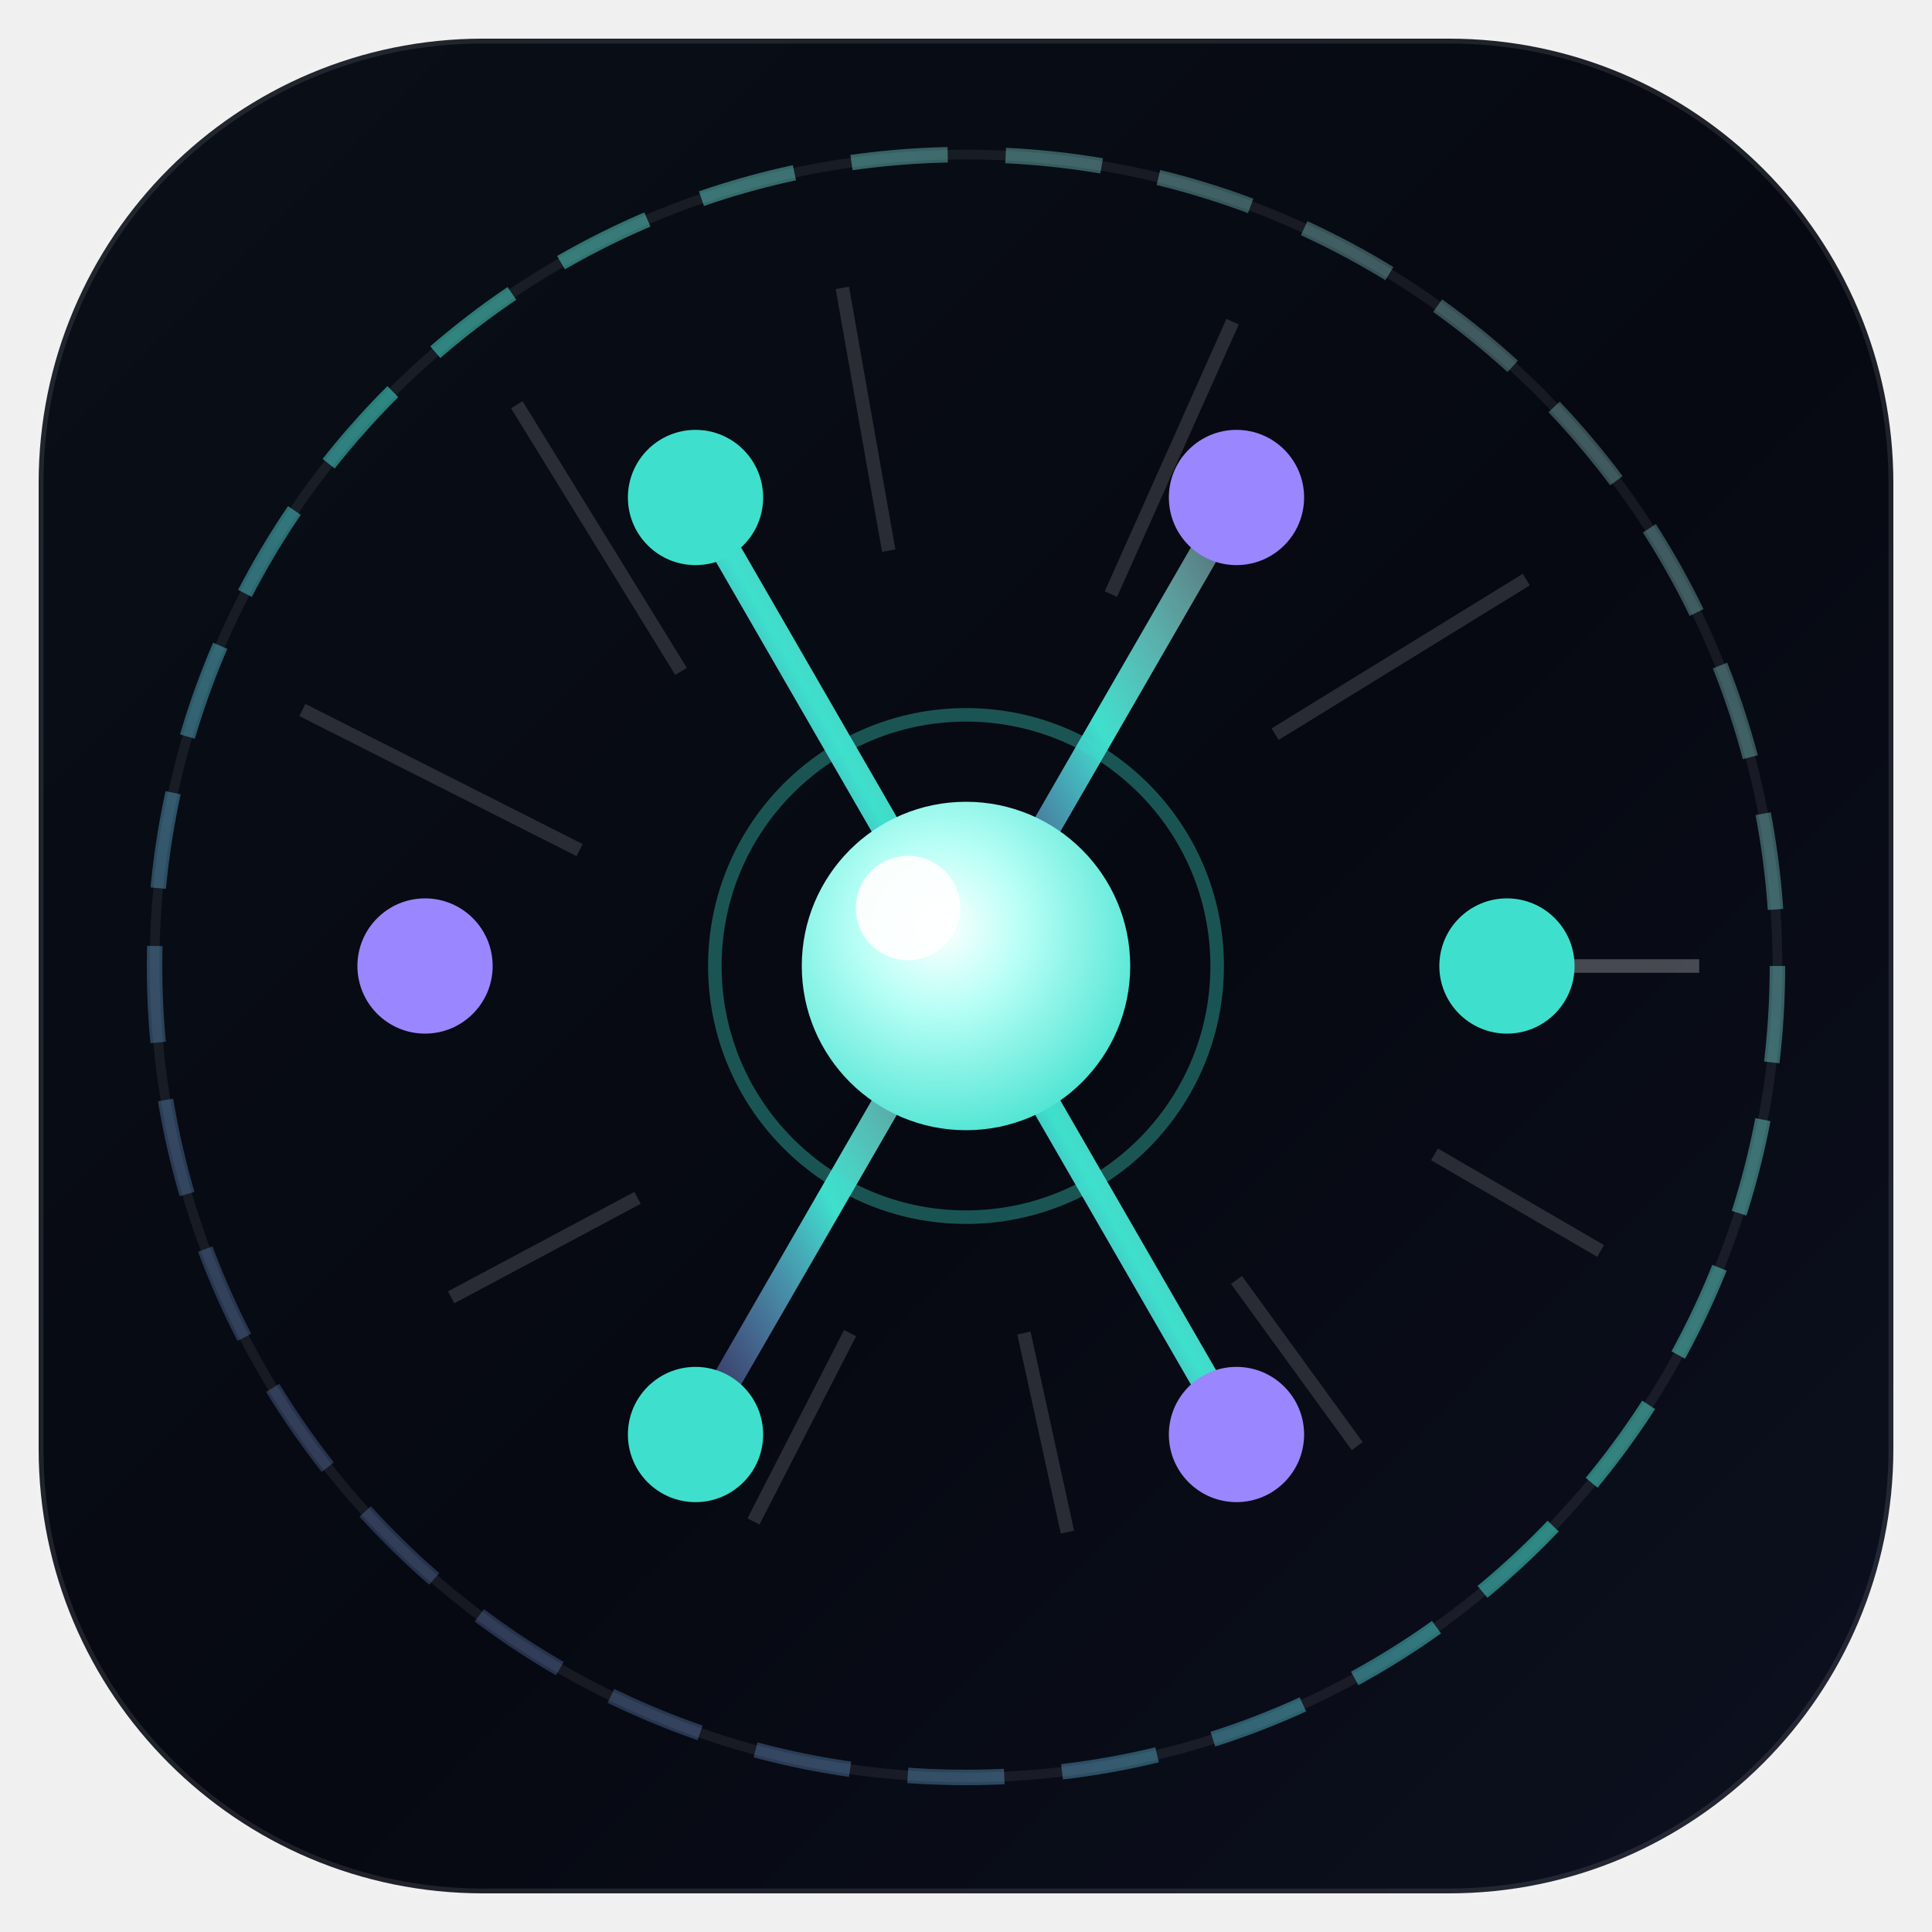
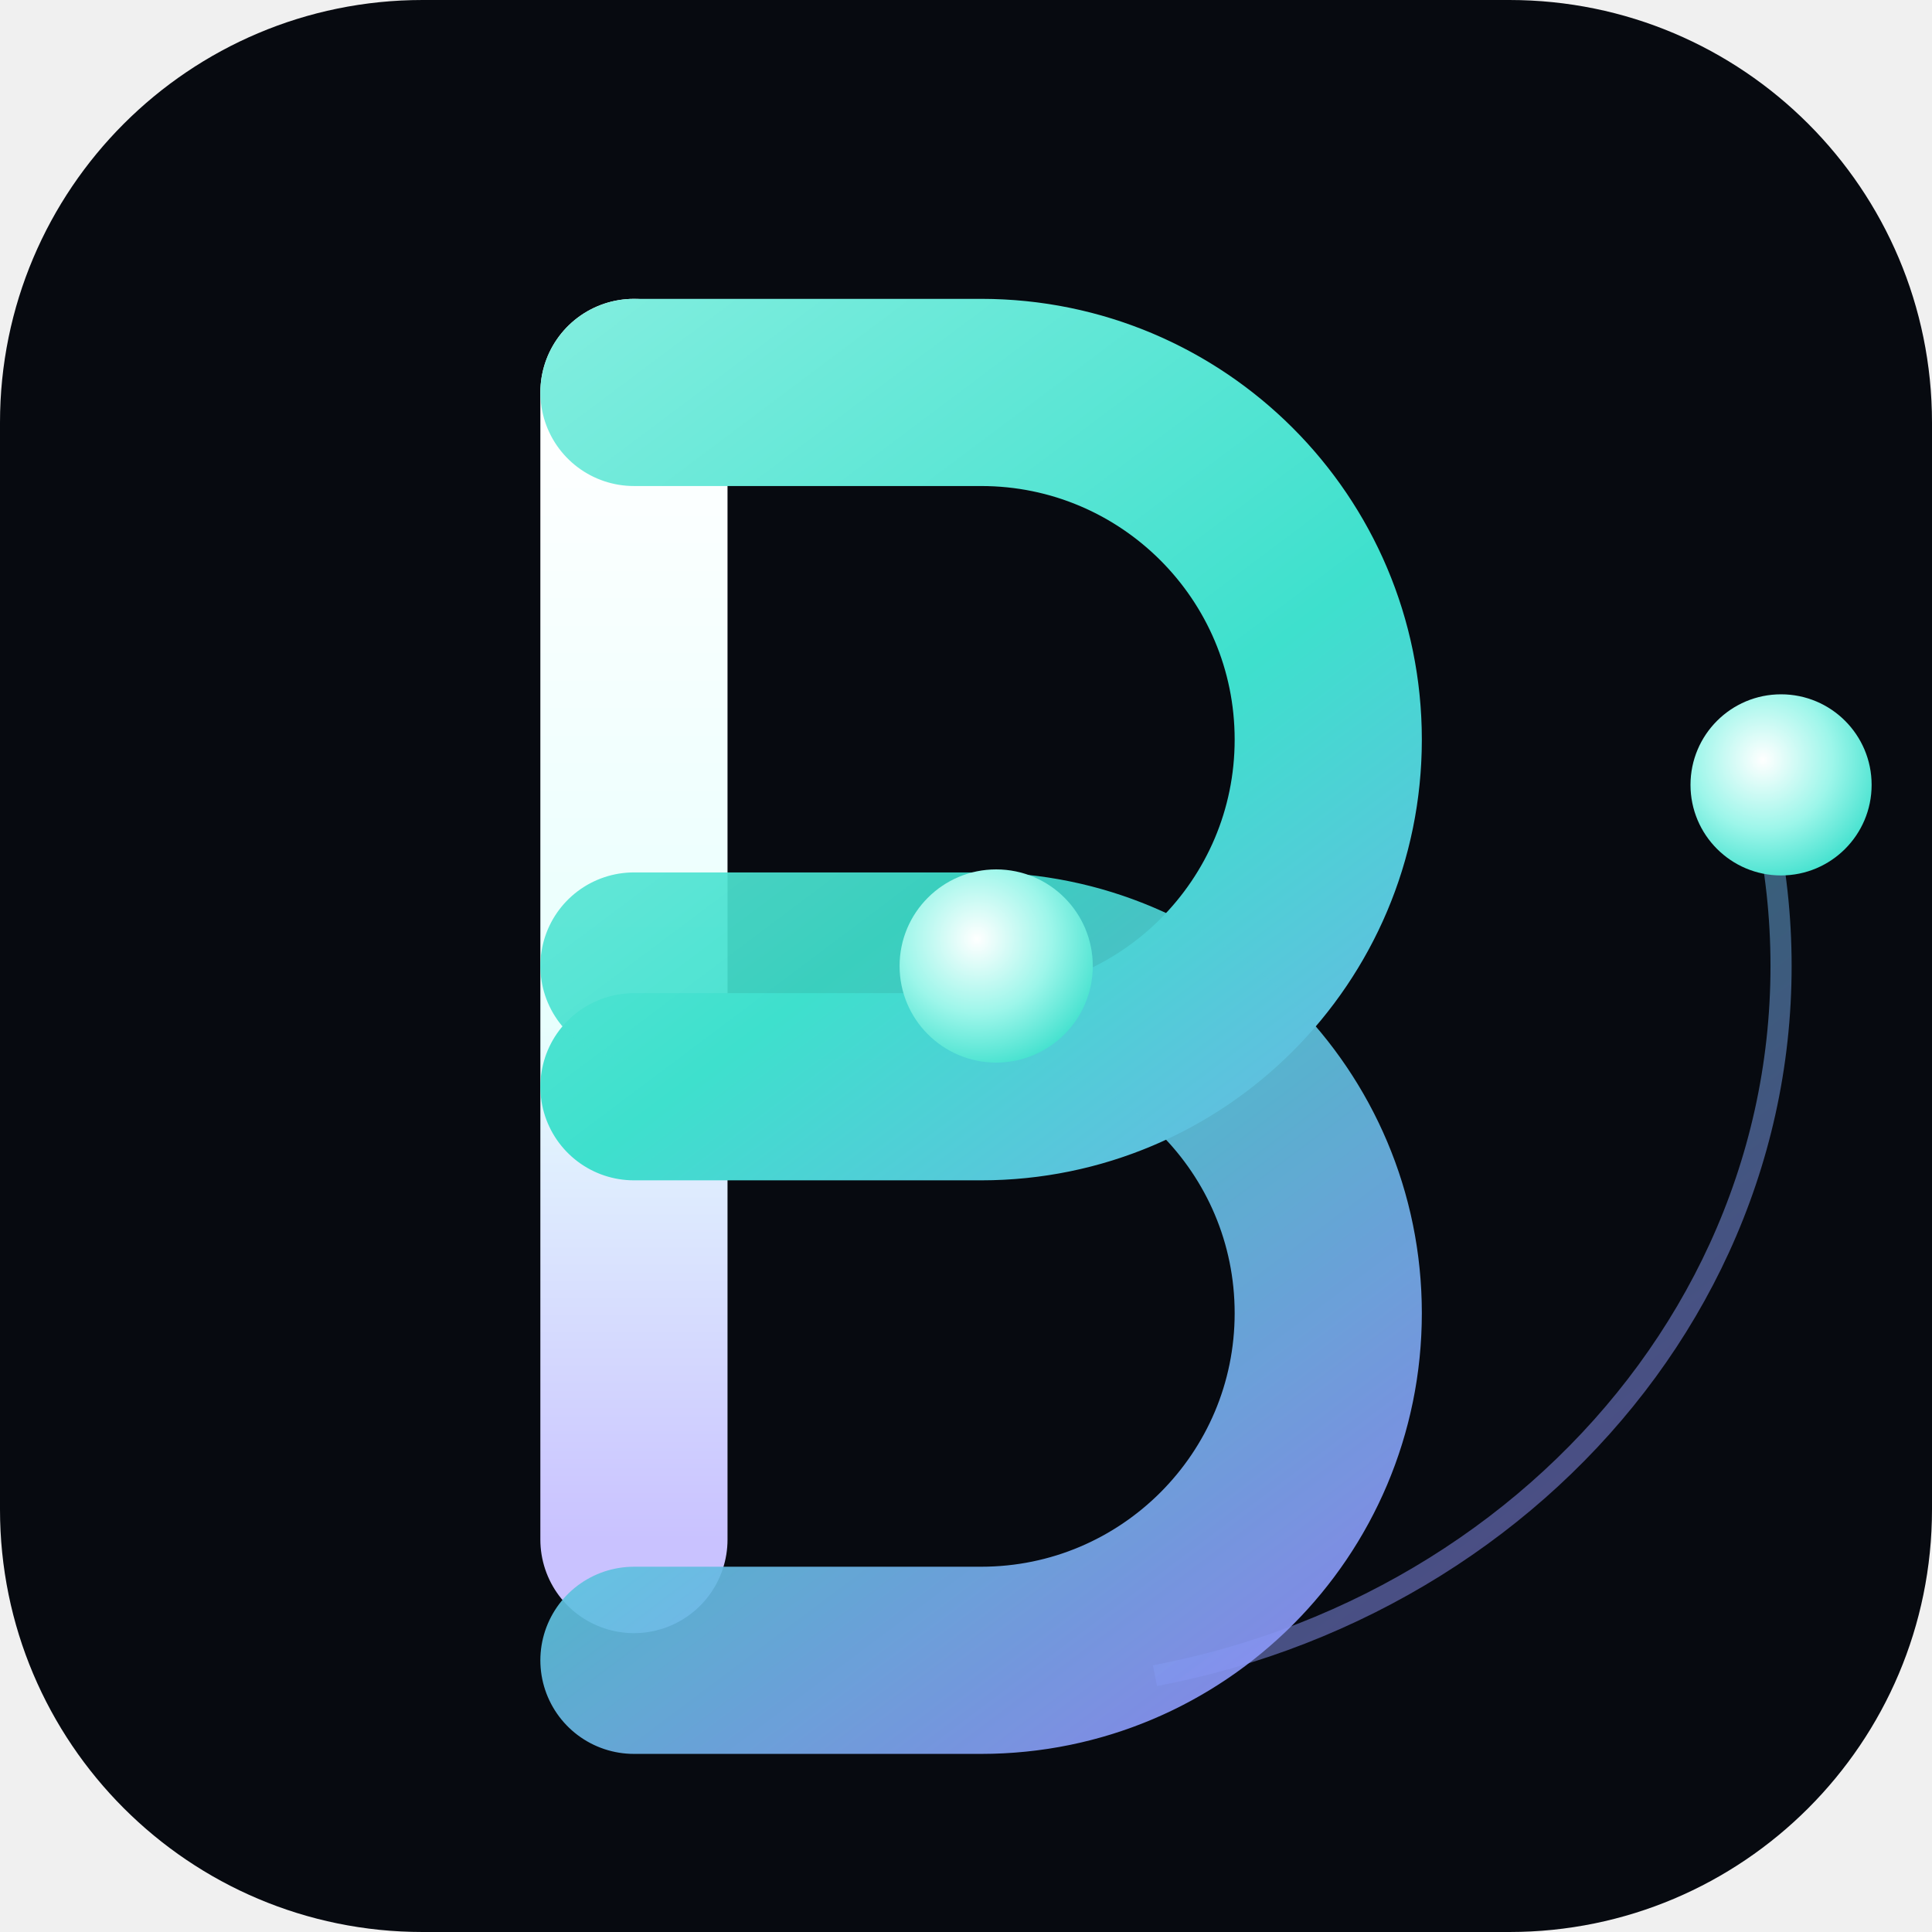
- <svg xmlns="http://www.w3.org/2000/svg" viewBox="0 0 200 200" width="200" height="200" role="img" aria-label="BudAI">
+ <svg xmlns="http://www.w3.org/2000/svg" viewBox="0 0 64 64" width="64" height="64" role="img" aria-label="BudAI">
  <defs>
-     <linearGradient id="plate" x1="0" y1="0" x2="1" y2="1">
-       <stop offset="0" stop-color="#0a0f18" />
-       <stop offset="0.55" stop-color="#060911" />
-       <stop offset="1" stop-color="#0d1120" />
+     <linearGradient id="bFrame" x1="14" y1="8" x2="50" y2="56" gradientUnits="userSpaceOnUse">
+       <stop offset="0" stop-color="#8ef0e2" />
+       <stop offset="0.46" stop-color="#3ee0cd" />
+       <stop offset="1" stop-color="#9a86ff" />
    </linearGradient>
-     <linearGradient id="edge" x1="0" y1="1" x2="1" y2="0">
-       <stop offset="0" stop-color="#9a86ff" stop-opacity="0.25" />
-       <stop offset="0.5" stop-color="#3ee0cd" />
-       <stop offset="1" stop-color="#c9f9ff" stop-opacity="0.35" />
+     <linearGradient id="bStem" x1="21" y1="13" x2="21" y2="51" gradientUnits="userSpaceOnUse">
+       <stop offset="0" stop-color="#ffffff" />
+       <stop offset="0.55" stop-color="#e8fffd" />
+       <stop offset="1" stop-color="#c9c2ff" />
    </linearGradient>
-     <radialGradient id="core" cx="0.42" cy="0.38" r="0.72">
+     <radialGradient id="bNode" cx="0.4" cy="0.36" r="0.7">
      <stop offset="0" stop-color="#ffffff" />
-       <stop offset="0.35" stop-color="#b8fff6" />
+       <stop offset="0.55" stop-color="#9df6ea" />
      <stop offset="1" stop-color="#3ee0cd" />
    </radialGradient>
    <style>
-       @keyframes fire{0%{stroke-dashoffset:62;opacity:.12}38%{stroke-dashoffset:0;opacity:1}72%{stroke-dashoffset:0;opacity:.72}100%{stroke-dashoffset:-62;opacity:.1}}
-       @keyframes breathe{0%,100%{opacity:.62}50%{opacity:1}}
-       @keyframes turn{to{transform:rotate(360deg)}}
-       .spoke{animation:fire 2.8s ease-in-out infinite}
-       .node{animation:breathe 2.8s ease-in-out infinite}
-       .ring{transform-origin:100px 100px;animation:turn 34s linear infinite}
+       @keyframes draw{from{stroke-dashoffset:140}to{stroke-dashoffset:0}}
+       @keyframes orbit{to{transform:rotate(360deg)}}
+       @keyframes breathe{0%,100%{opacity:.75;transform:scale(.94)}50%{opacity:1;transform:scale(1.06)}}
+       .stem{stroke-dasharray:140;animation:draw .9s cubic-bezier(.22,1,.36,1) both}
+       .bowl{stroke-dasharray:140;animation:draw 1s cubic-bezier(.22,1,.36,1) .12s both}
+       .bowl2{stroke-dasharray:140;animation:draw 1s cubic-bezier(.22,1,.36,1) .24s both}
+       .node{transform-origin:33px 32px;animation:orbit 9s linear infinite}
+       .core{transform-origin:33px 32px;animation:breathe 3.6s ease-in-out infinite}
+       @media (prefers-reduced-motion: reduce){.stem,.bowl,.bowl2,.node,.core{animation:none}}
    </style>
  </defs>
-   <rect x="4" y="4" width="192" height="192" rx="46" fill="url(#plate)" stroke="rgba(255,255,255,0.10)" />
-   <circle cx="100" cy="100" r="84" fill="none" stroke="rgba(255,255,255,0.07)" />
-   <g class="ring" stroke="url(#edge)" stroke-width="1.6" stroke-dasharray="10 6" opacity="0.55">
-     <circle cx="100" cy="100" r="84" fill="none" />
+   <rect width="64" height="64" rx="14" fill="#070a10" />
+   <ellipse cx="33" cy="32" rx="26" ry="24" fill="none" stroke="url(#bFrame)" stroke-width="0.7" stroke-dasharray="34 118" opacity="0.5" />
+   <path class="stem" d="M21 13 V51" stroke="url(#bStem)" stroke-width="6.2" stroke-linecap="round" fill="none" />
+   <path class="bowl" d="M21 13 H32.5 a11.5 11.5 0 0 1 0 23 H21" stroke="url(#bFrame)" stroke-width="6.2" stroke-linecap="round" fill="none" />
+   <path class="bowl2" d="M21 32 H32.5 a11.5 11.5 0 0 1 0 23 H21" stroke="url(#bFrame)" stroke-width="6.2" stroke-linecap="round" opacity="0.92" fill="none" />
+   <circle class="core" cx="33" cy="32" r="3.2" fill="url(#bNode)" />
+   <g class="node">
+     <circle cx="59" cy="26" r="3" fill="url(#bNode)" />
  </g>
-   <g stroke="rgba(255,255,255,0.14)" stroke-width="1.4">
-     <line x1="175.9" y1="100.0" x2="156.0" y2="100.0" />
-     <line x1="165.7" y1="129.5" x2="148.5" y2="119.5" />
-     <line x1="140.5" y1="149.7" x2="128.0" y2="132.5" />
-     <line x1="110.5" y1="158.6" x2="106.0" y2="138.0" />
-     <line x1="78.0" y1="157.5" x2="88.0" y2="138.0" />
-     <line x1="46.7" y1="134.3" x2="66.0" y2="124.0" />
-     <line x1="31.3" y1="73.5" x2="60.0" y2="88.0" />
-     <line x1="53.5" y1="41.9" x2="70.5" y2="69.5" />
-     <line x1="87.2" y1="29.8" x2="92.0" y2="57.0" />
-     <line x1="127.6" y1="33.3" x2="115.0" y2="61.5" />
-     <line x1="158.0" y1="60.0" x2="132.0" y2="76.0" />
-     <line x1="175.9" y1="100.0" x2="156.0" y2="100.0" />
-   </g>
-   <g stroke-linecap="round" stroke-width="3">
-     <line class="spoke" x1="100" y1="100" x2="156" y2="100" stroke="url(#edge)" style="animation-delay:0s" />
-     <line class="spoke" x1="100" y1="100" x2="128" y2="148.5" stroke="url(#edge)" style="animation-delay:.16s" />
-     <line class="spoke" x1="100" y1="100" x2="72" y2="148.5" stroke="url(#edge)" style="animation-delay:.32s" />
-     <line class="spoke" x1="100" y1="100" x2="44" y2="100" stroke="url(#edge)" style="animation-delay:.48s" />
-     <line class="spoke" x1="100" y1="100" x2="72" y2="51.5" stroke="url(#edge)" style="animation-delay:.64s" />
-     <line class="spoke" x1="100" y1="100" x2="128" y2="51.5" stroke="url(#edge)" style="animation-delay:.8s" />
-   </g>
-   <g fill="#3ee0cd">
-     <circle class="node" cx="156" cy="100" r="7" style="animation-delay:0s" />
-     <circle class="node" cx="128" cy="148.5" r="7" fill="#9a86ff" style="animation-delay:.22s" />
-     <circle class="node" cx="72" cy="148.5" r="7" style="animation-delay:.44s" />
-     <circle class="node" cx="44" cy="100" r="7" fill="#9a86ff" style="animation-delay:.66s" />
-     <circle class="node" cx="72" cy="51.5" r="7" style="animation-delay:.88s" />
-     <circle class="node" cx="128" cy="51.5" r="7" fill="#9a86ff" style="animation-delay:1.1s" />
-   </g>
-   <circle cx="100" cy="100" r="26" fill="none" stroke="rgba(62,224,205,0.35)" stroke-width="1.4" />
-   <circle cx="100" cy="100" r="17" fill="url(#core)" />
-   <circle cx="94" cy="94" r="5.4" fill="#ffffff" opacity="0.92" />
</svg>
